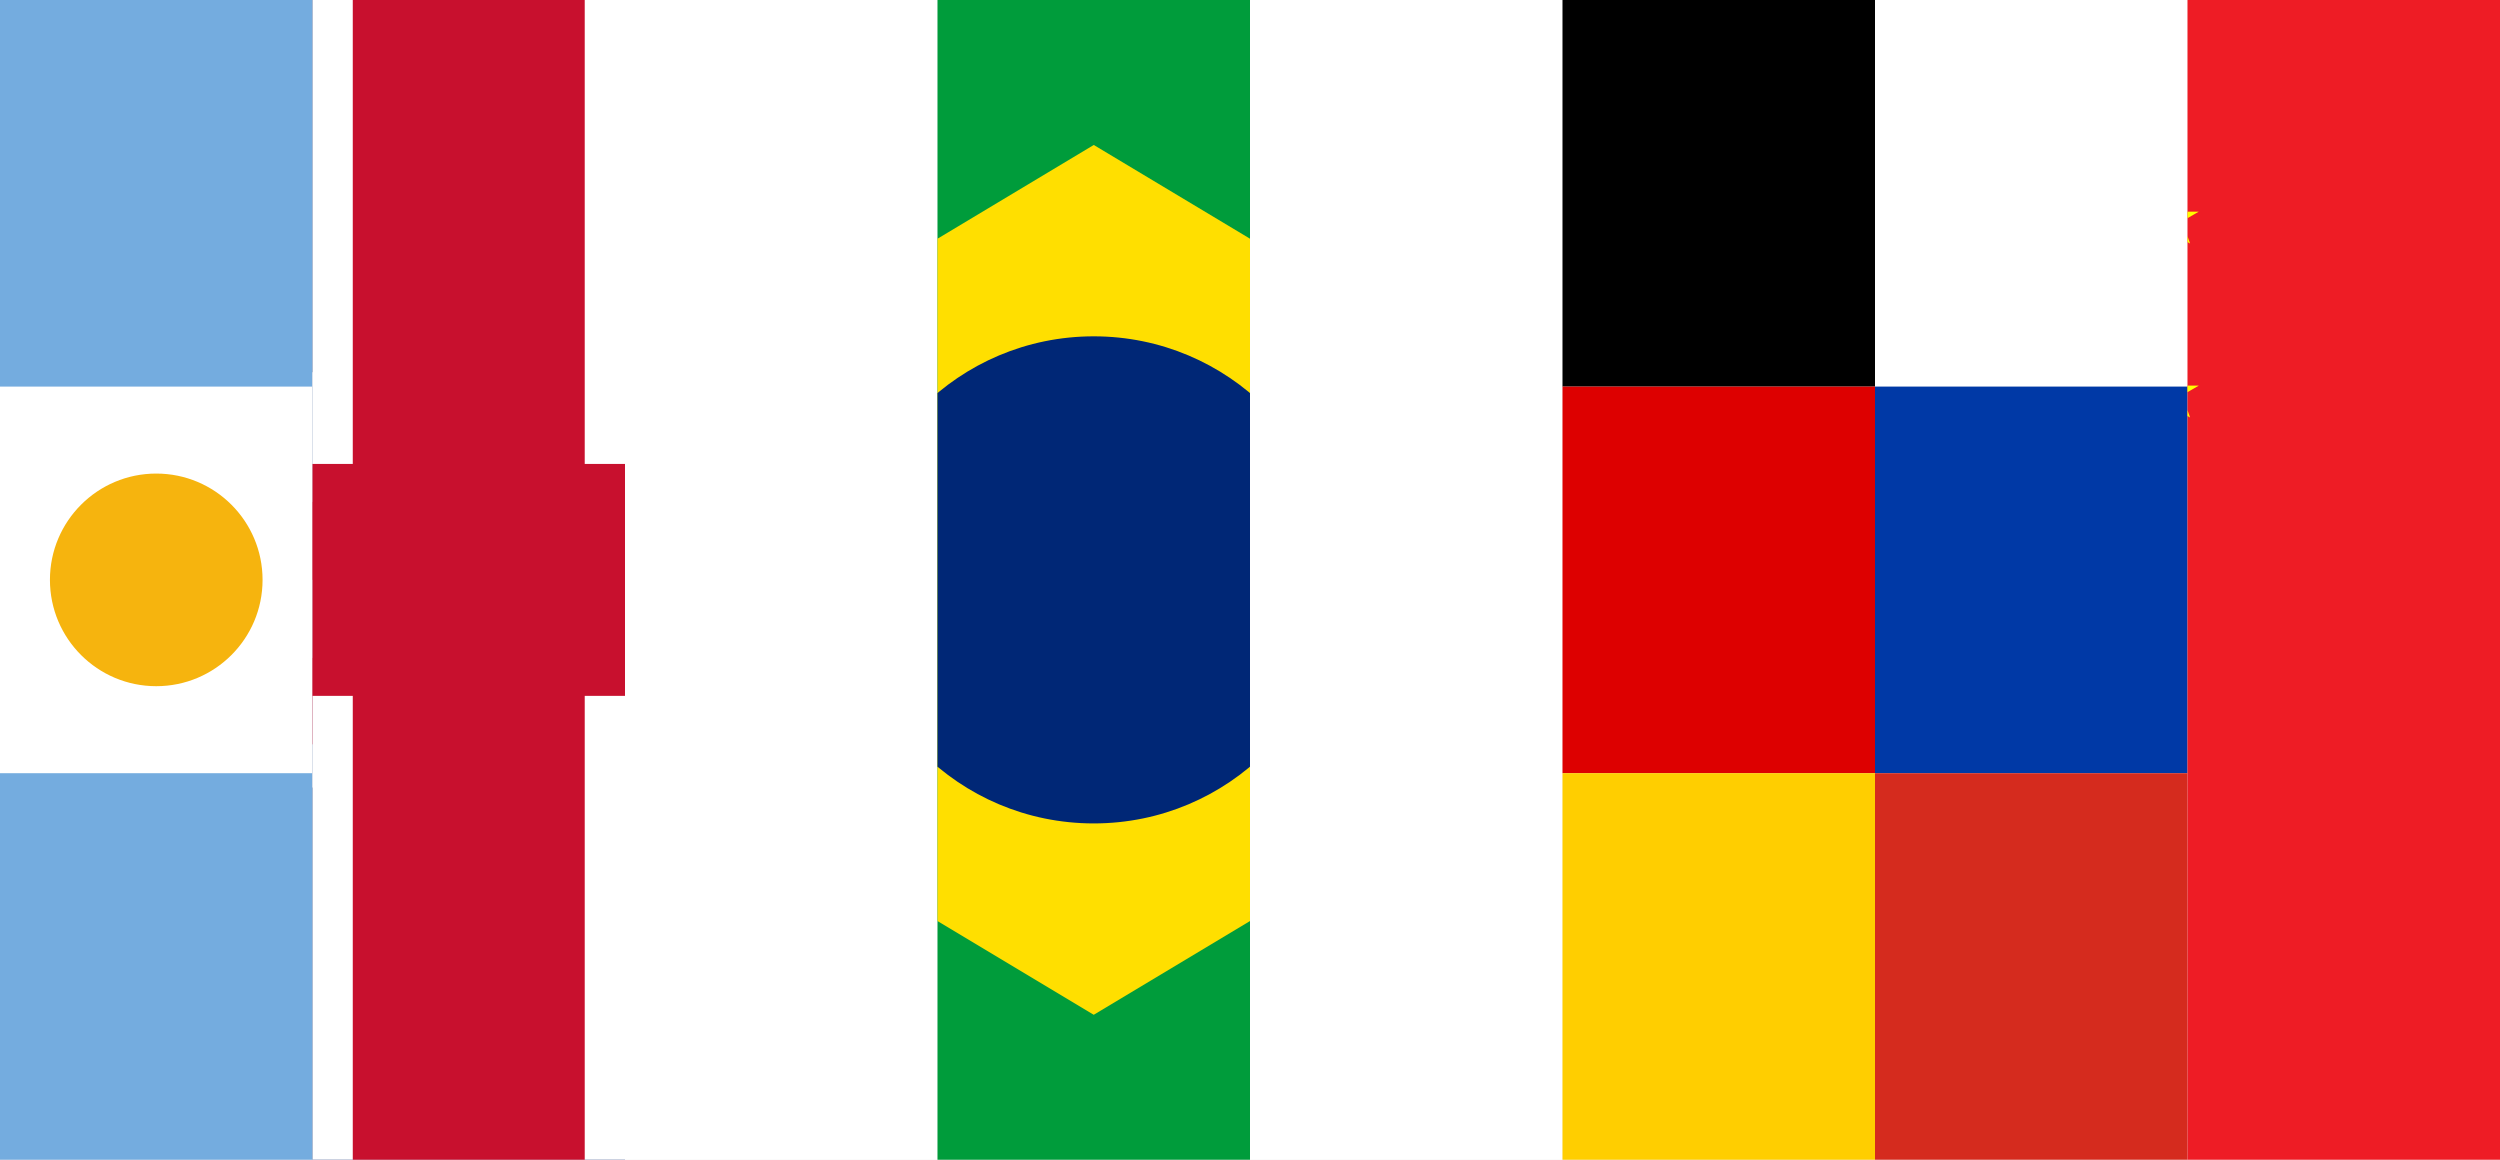
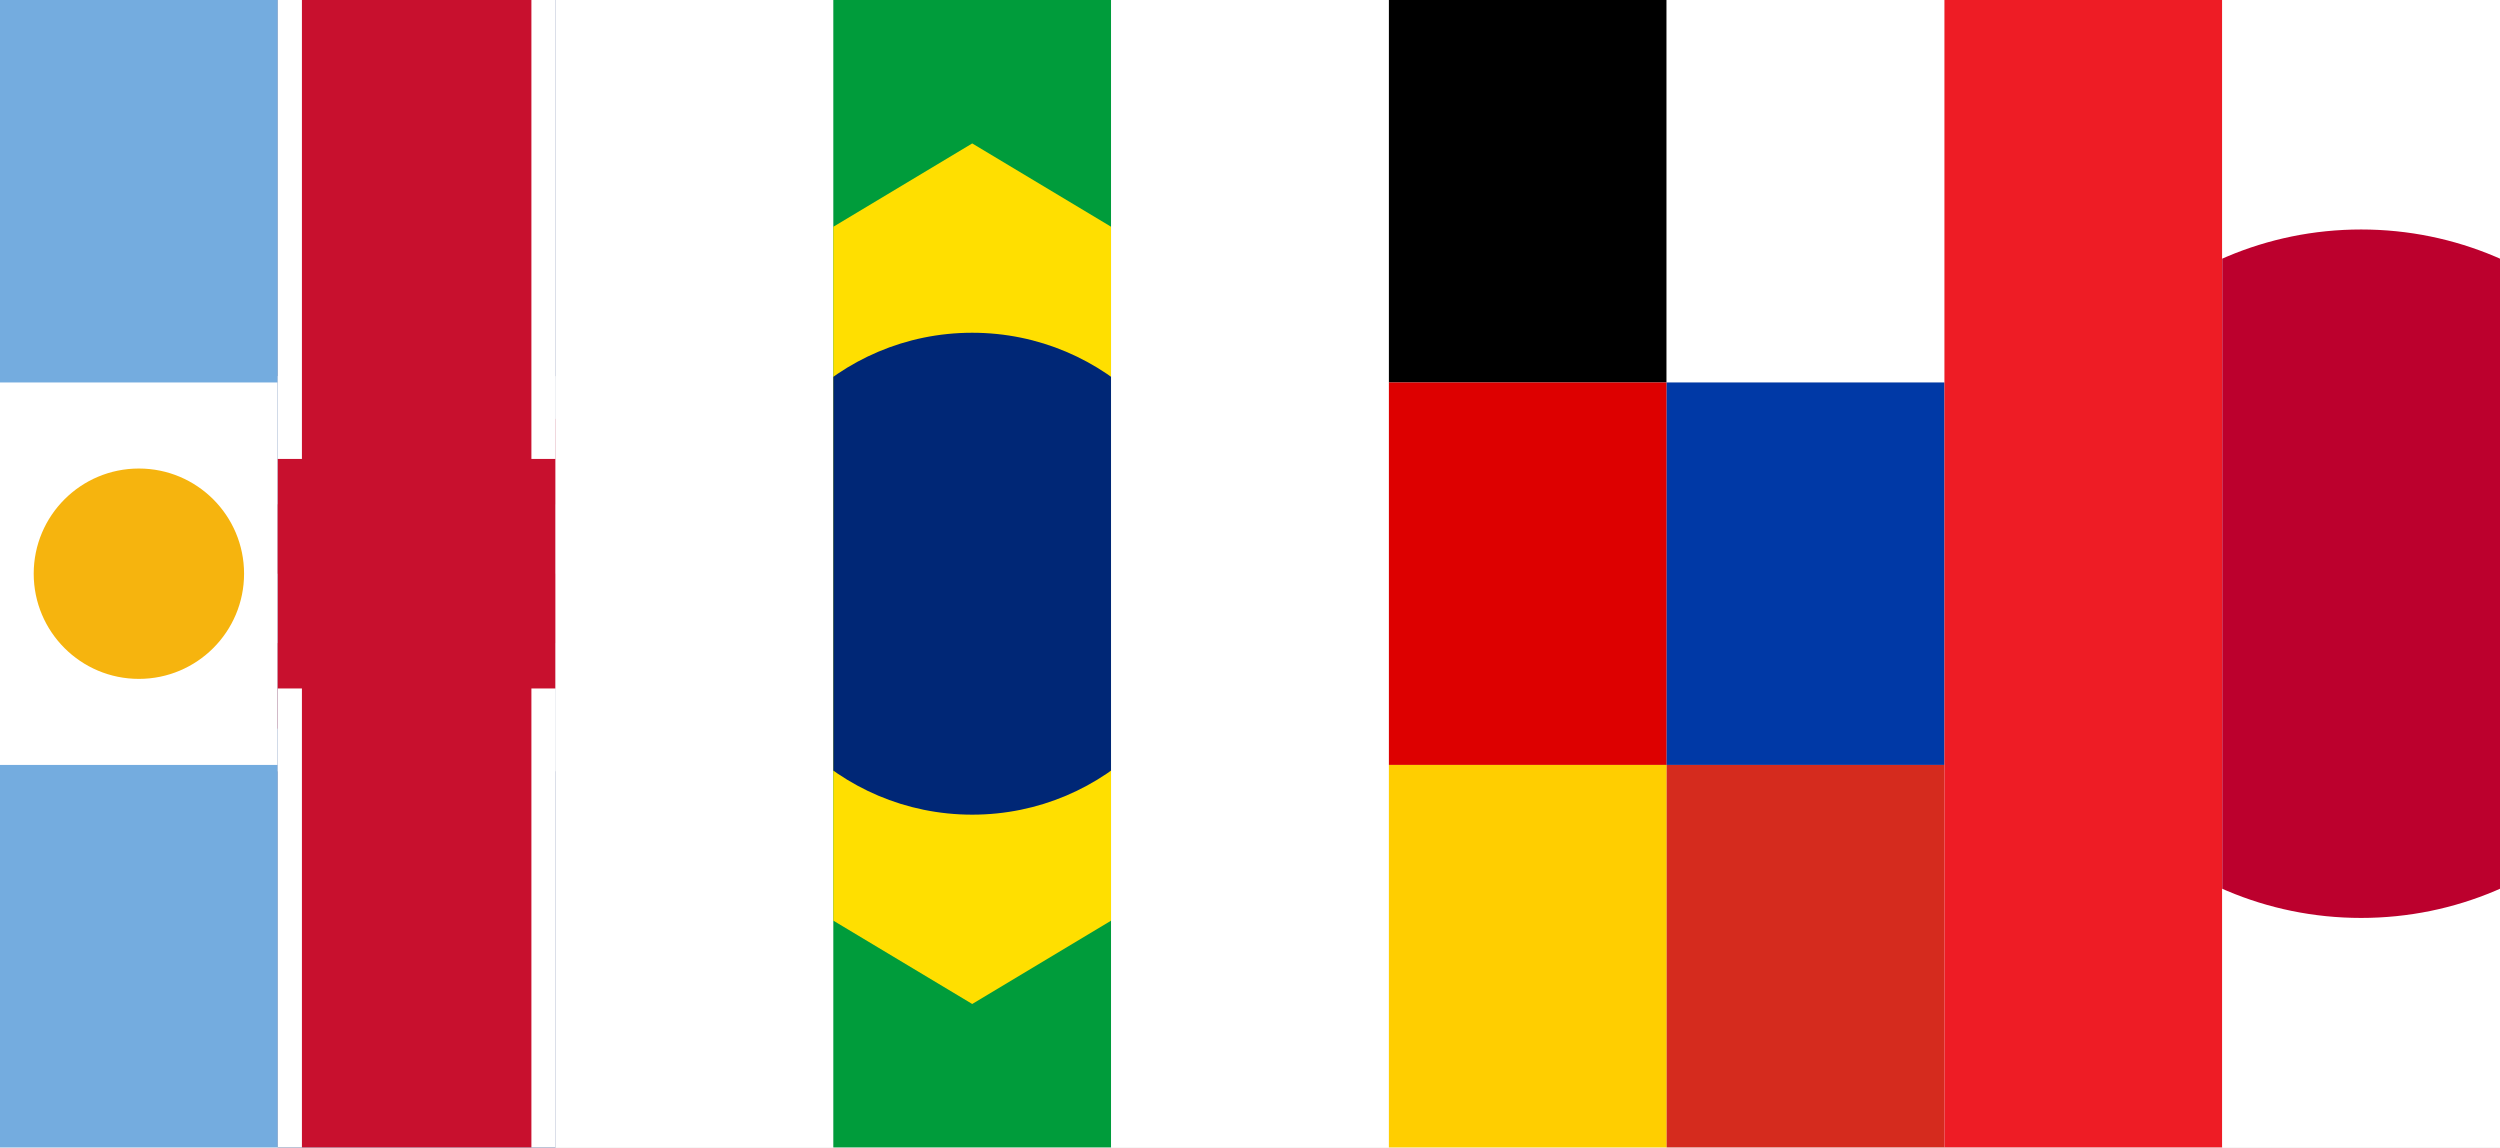
<svg xmlns="http://www.w3.org/2000/svg" width="100%" height="100%">
-   <svg x="0" width="12.5%" height="100%" viewBox="0 0 9 6" preserveAspectRatio="xMidYMid slice">
+   <svg x="0" width="11.111%" height="100%" viewBox="0 0 9 6" preserveAspectRatio="xMidYMid slice">
    <rect width="9" height="6" fill="#74acdf" />
    <rect y="2" width="9" height="2" fill="#fff" />
    <circle cx="4.5" cy="3" r=".55" fill="#f6b40e" />
  </svg>
-   <svg x="12.5%" width="12.5%" height="100%" viewBox="0 0 60 30" preserveAspectRatio="xMidYMid slice">
+   <svg x="11.111%" width="11.111%" height="100%" viewBox="0 0 60 30" preserveAspectRatio="xMidYMid slice">
    <clipPath id="t">
      <path d="M30,15 h30 v15 z v15 h-30 z h-30 v-15 z v-15 h30 z" />
    </clipPath>
    <path d="M0,0 v30 h60 v-30 z" fill="#012169" />
    <path d="M0,0 L60,30 M60,0 L0,30" stroke="#fff" stroke-width="6" />
    <path d="M0,0 L60,30 M60,0 L0,30" clip-path="url(#t)" stroke="#c8102e" stroke-width="4" />
    <path d="M30,0 v30 M0,15 h60" stroke="#fff" stroke-width="10" />
    <path d="M30,0 v30 M0,15 h60" stroke="#c8102e" stroke-width="6" />
  </svg>
-   <svg x="25%" width="12.5%" height="100%" viewBox="0 0 3 2" preserveAspectRatio="xMidYMid slice">
+   <svg x="22.222%" width="11.111%" height="100%" viewBox="0 0 3 2" preserveAspectRatio="xMidYMid slice">
    <rect width="1" height="2" fill="#009246" />
    <rect x="1" width="1" height="2" fill="#fff" />
    <rect x="2" width="1" height="2" fill="#ce2b37" />
  </svg>
-   <svg x="37.5%" width="12.5%" height="100%" viewBox="0 0 30 20" preserveAspectRatio="xMidYMid slice">
+   <svg x="33.333%" width="11.111%" height="100%" viewBox="0 0 30 20" preserveAspectRatio="xMidYMid slice">
    <rect width="30" height="20" fill="#009c3b" />
    <path d="M15,2.5 L27.5,10 L15,17.5 L2.5,10 z" fill="#ffdf00" />
    <circle cx="15" cy="10" r="4.2" fill="#002776" />
  </svg>
-   <svg x="50%" width="12.5%" height="100%" viewBox="0 0 3 2" preserveAspectRatio="xMidYMid slice">
+   <svg x="44.444%" width="11.111%" height="100%" viewBox="0 0 3 2" preserveAspectRatio="xMidYMid slice">
    <rect width="1" height="2" fill="#002395" />
    <rect x="1" width="1" height="2" fill="#fff" />
    <rect x="2" width="1" height="2" fill="#ed2939" />
  </svg>
-   <svg x="62.5%" width="12.5%" height="100%" viewBox="0 0 5 3" preserveAspectRatio="xMidYMid slice">
+   <svg x="55.556%" width="11.111%" height="100%" viewBox="0 0 5 3" preserveAspectRatio="xMidYMid slice">
    <rect width="5" height="1" fill="#000" />
    <rect y="1" width="5" height="1" fill="#dd0000" />
    <rect y="2" width="5" height="1" fill="#ffce00" />
  </svg>
-   <svg x="75%" width="12.5%" height="100%" viewBox="0 0 9 6" preserveAspectRatio="xMidYMid slice">
+   <svg x="66.667%" width="11.111%" height="100%" viewBox="0 0 9 6" preserveAspectRatio="xMidYMid slice">
    <rect width="9" height="2" fill="#fff" />
    <rect y="2" width="9" height="2" fill="#0039a6" />
    <rect y="4" width="9" height="2" fill="#d52b1e" />
  </svg>
-   <svg x="87.5%" width="12.5%" height="100%" viewBox="0 0 30 20" preserveAspectRatio="xMidYMid slice">
+   <svg x="77.778%" width="11.111%" height="100%" viewBox="0 0 30 20" preserveAspectRatio="xMidYMid slice">
    <rect width="30" height="20" fill="#ee1c25" />
    <path d="M5,2 L6.18,5.62 L2.15,3.38 L7.85,3.38 L3.82,5.62 z" fill="#ffff00" />
    <path d="M10,1.2 l.35,1 l-.95,-.55 h1.1 l-.95,.55 z M12,3.2 l.35,1 l-.95,-.55 h1.1 l-.95,.55 z M12,6.2 l.35,1 l-.95,-.55 h1.1 l-.95,.55 z M10,8.2 l.35,1 l-.95,-.55 h1.1 l-.95,.55 z" fill="#ffff00" />
  </svg>
+   <svg x="88.889%" width="11.111%" height="100%" viewBox="0 0 30 20" preserveAspectRatio="xMidYMid slice">
+     <rect width="30" height="20" fill="#fff" />
+     <circle cx="15" cy="10" r="6" fill="#bc002d" />
+   </svg>
</svg>
